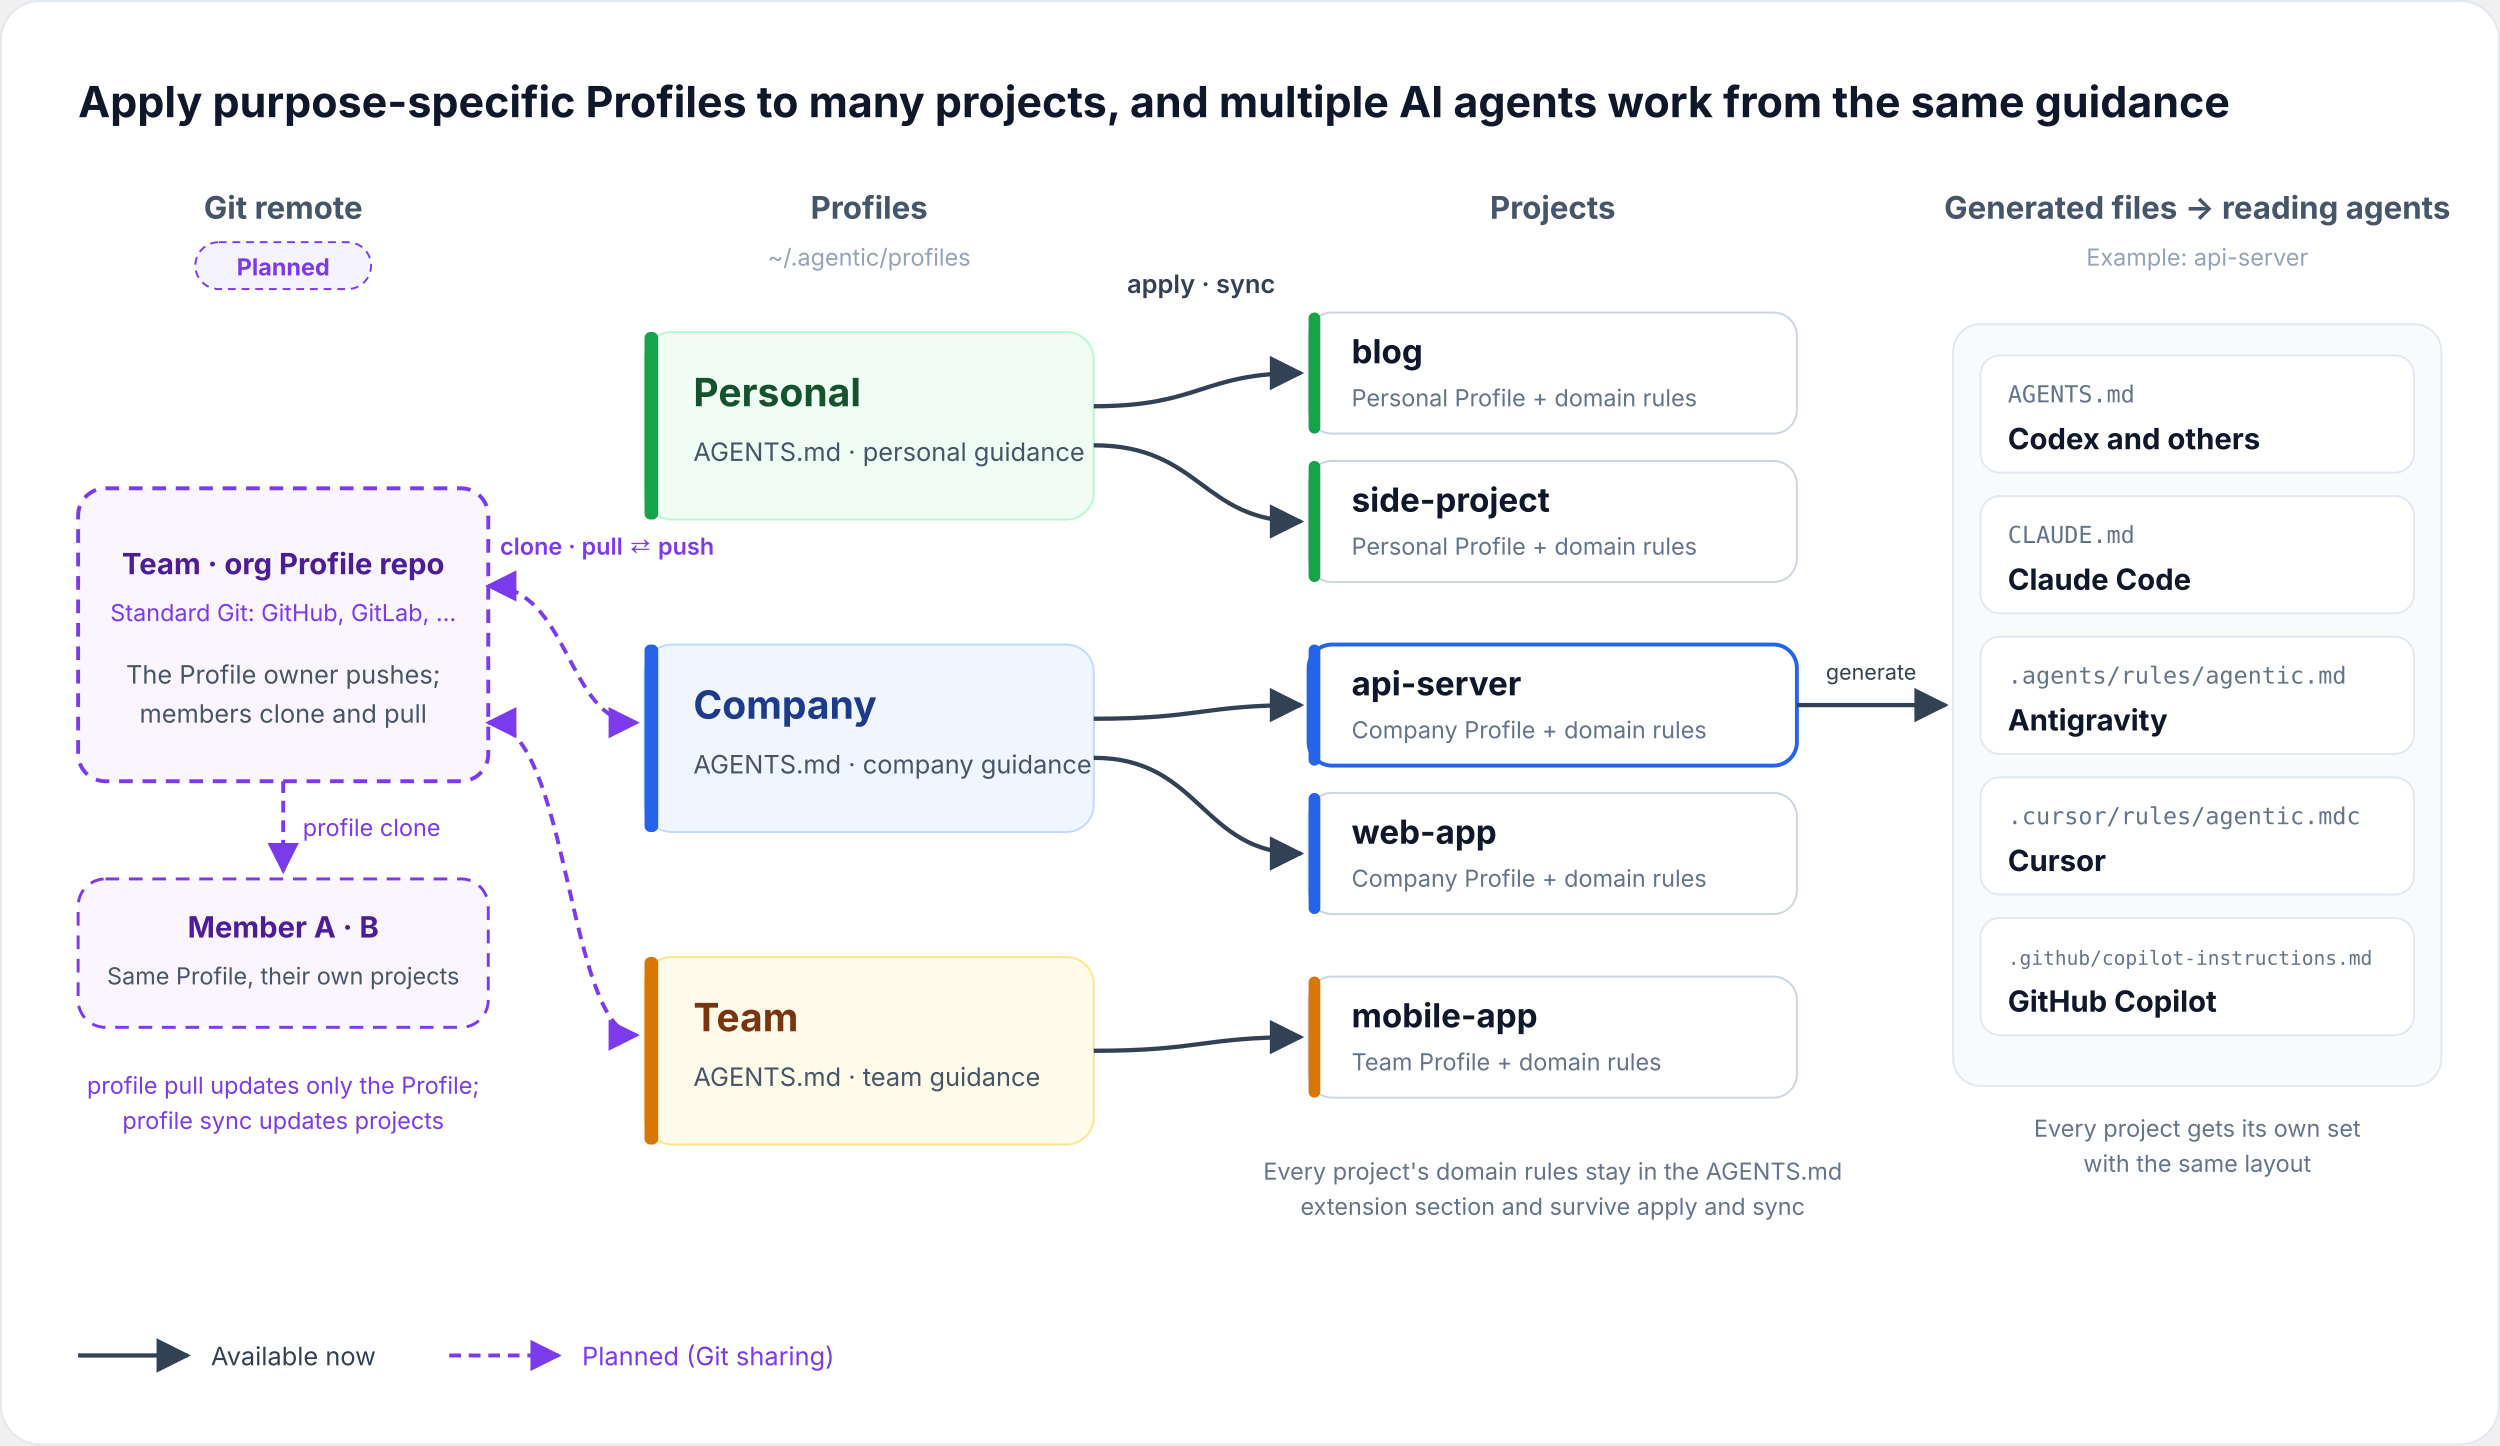
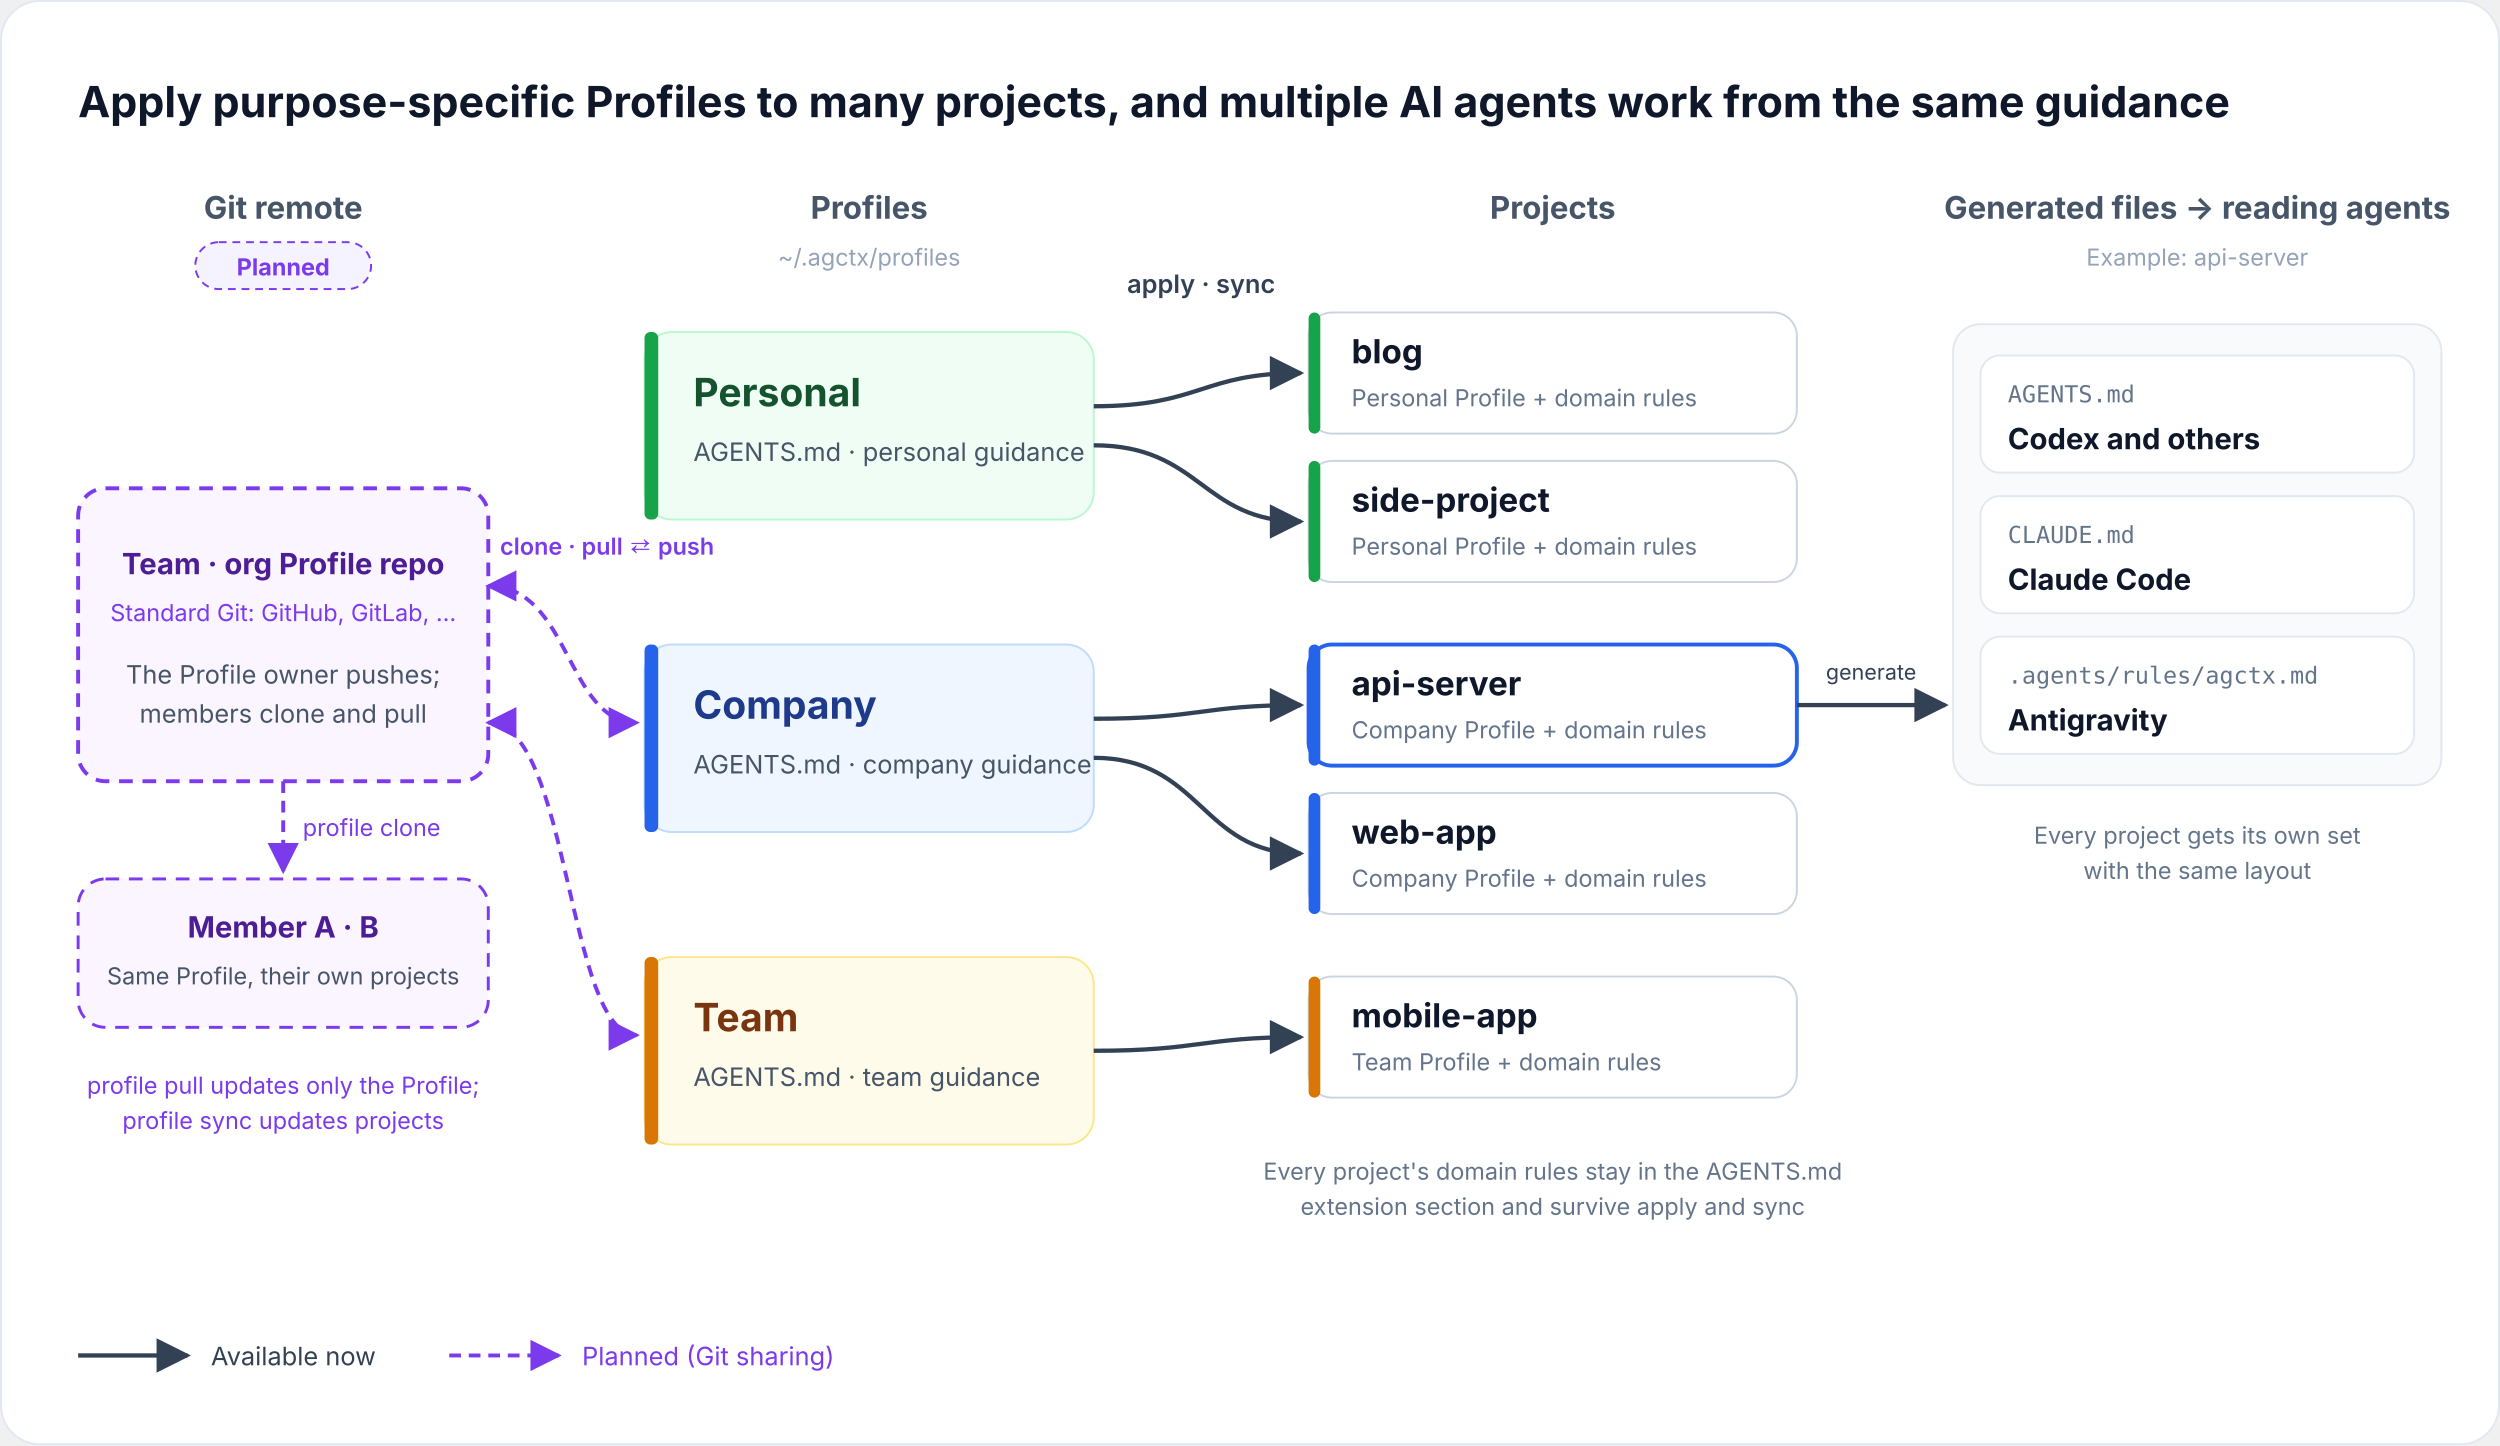
<svg xmlns="http://www.w3.org/2000/svg" width="1280" height="740" viewBox="0 0 1280 740" font-family="'Pretendard Variable', 'Pretendard', 'Inter', 'Helvetica Neue', Arial, sans-serif">
  <defs>
    <marker id="arrow" viewBox="0 0 10 10" refX="9" refY="5" markerWidth="8" markerHeight="8" orient="auto-start-reverse">
      <path d="M0,0 L10,5 L0,10 z" fill="#334155" />
    </marker>
    <marker id="arrow-plan" viewBox="0 0 10 10" refX="9" refY="5" markerWidth="8" markerHeight="8" orient="auto-start-reverse">
      <path d="M0,0 L10,5 L0,10 z" fill="#7c3aed" />
    </marker>
  </defs>
  <rect x="0.5" y="0.5" width="1279" height="739" rx="20" fill="#ffffff" stroke="#e2e8f0" />
  <text x="40" y="60" font-size="22" font-weight="700" fill="#0f172a">Apply purpose-specific Profiles to many projects, and multiple AI agents work from the same guidance</text>
  <text x="145" y="112" font-size="16" font-weight="700" fill="#475569" text-anchor="middle">Git remote</text>
  <rect x="100" y="124" width="90" height="24" rx="12" fill="#f5f3ff" stroke="#7c3aed" stroke-dasharray="4 3" />
  <text x="145" y="141" font-size="12" font-weight="700" fill="#7c3aed" text-anchor="middle">Planned</text>
  <text x="445" y="112" font-size="16" font-weight="700" fill="#475569" text-anchor="middle">Profiles</text>
-   <text x="445" y="136" font-size="12" fill="#94a3b8" text-anchor="middle">~/.agentic/profiles</text>
+   <text x="445" y="136" font-size="12" fill="#94a3b8" text-anchor="middle">~/.agctx/profiles</text>
  <text x="795" y="112" font-size="16" font-weight="700" fill="#475569" text-anchor="middle">Projects</text>
  <text x="1125" y="112" font-size="16" font-weight="700" fill="#475569" text-anchor="middle">Generated files → reading agents</text>
  <text x="1125" y="136" font-size="12" fill="#94a3b8" text-anchor="middle">Example: api-server</text>
  <rect x="40" y="250" width="210" height="150" rx="14" fill="#faf5ff" stroke="#7c3aed" stroke-width="2" stroke-dasharray="7 5" />
  <text x="145" y="294" font-size="15" font-weight="700" fill="#4c1d95" text-anchor="middle">Team · org Profile repo</text>
  <text x="145" y="318" font-size="12" fill="#7c3aed" text-anchor="middle">Standard Git: GitHub, GitLab, …</text>
  <text x="145" y="350" font-size="13" fill="#475569" text-anchor="middle">The Profile owner pushes;</text>
  <text x="145" y="370" font-size="13" fill="#475569" text-anchor="middle">members clone and pull</text>
  <rect x="40" y="450" width="210" height="76" rx="14" fill="#faf5ff" stroke="#7c3aed" stroke-width="1.5" stroke-dasharray="7 5" />
  <text x="145" y="480" font-size="15" font-weight="700" fill="#4c1d95" text-anchor="middle">Member A · B</text>
  <text x="145" y="504" font-size="12" fill="#475569" text-anchor="middle">Same Profile, their own projects</text>
  <path d="M145,400 L145,446" fill="none" stroke="#7c3aed" stroke-width="2" stroke-dasharray="6 4" marker-end="url(#arrow-plan)" />
  <text x="155" y="428" font-size="12" fill="#7c3aed">profile clone</text>
  <text x="145" y="560" font-size="12" fill="#7c3aed" text-anchor="middle">profile pull updates only the Profile;</text>
  <text x="145" y="578" font-size="12" fill="#7c3aed" text-anchor="middle">profile sync updates projects</text>
  <path d="M250,300 C292,300 290,370 326,370" fill="none" stroke="#7c3aed" stroke-width="2" stroke-dasharray="6 4" marker-start="url(#arrow-plan)" marker-end="url(#arrow-plan)" />
  <path d="M250,370 C292,370 290,530 326,530" fill="none" stroke="#7c3aed" stroke-width="2" stroke-dasharray="6 4" marker-start="url(#arrow-plan)" marker-end="url(#arrow-plan)" />
  <text x="256" y="284" font-size="12" font-weight="600" fill="#7c3aed">clone · pull ⇄ push</text>
  <g>
    <rect x="330" y="170" width="230" height="96" rx="14" fill="#f0fdf4" stroke="#bbf7d0" />
    <rect x="330" y="170" width="7" height="96" rx="3" fill="#16a34a" />
    <text x="355" y="208" font-size="20" font-weight="700" fill="#14532d">Personal</text>
    <text x="355" y="236" font-size="13" fill="#475569">AGENTS.md · personal guidance</text>
  </g>
  <g>
    <rect x="330" y="330" width="230" height="96" rx="14" fill="#eff6ff" stroke="#bfdbfe" />
    <rect x="330" y="330" width="7" height="96" rx="3" fill="#2563eb" />
    <text x="355" y="368" font-size="20" font-weight="700" fill="#1e3a8a">Company</text>
    <text x="355" y="396" font-size="13" fill="#475569">AGENTS.md · company guidance</text>
  </g>
  <g>
    <rect x="330" y="490" width="230" height="96" rx="14" fill="#fffbeb" stroke="#fde68a" />
    <rect x="330" y="490" width="7" height="96" rx="3" fill="#d97706" />
    <text x="355" y="528" font-size="20" font-weight="700" fill="#78350f">Team</text>
    <text x="355" y="556" font-size="13" fill="#475569">AGENTS.md · team guidance</text>
  </g>
  <text x="615" y="150" font-size="13" font-weight="600" fill="#334155" text-anchor="middle">apply · sync</text>
  <path d="M560,208 C615,208 615,191 666,191" fill="none" stroke="#334155" stroke-width="2.2" marker-end="url(#arrow)" />
  <path d="M560,228 C615,228 615,267 666,267" fill="none" stroke="#334155" stroke-width="2.2" marker-end="url(#arrow)" />
  <path d="M560,368 C615,368 615,361 666,361" fill="none" stroke="#334155" stroke-width="2.2" marker-end="url(#arrow)" />
  <path d="M560,388 C615,388 615,437 666,437" fill="none" stroke="#334155" stroke-width="2.2" marker-end="url(#arrow)" />
  <path d="M560,538 C615,538 615,531 666,531" fill="none" stroke="#334155" stroke-width="2.2" marker-end="url(#arrow)" />
  <g>
    <rect x="670" y="160" width="250" height="62" rx="12" fill="#ffffff" stroke="#cbd5e1" />
    <rect x="670" y="160" width="6" height="62" rx="3" fill="#16a34a" />
    <text x="692" y="186" font-size="17" font-weight="700" fill="#0f172a">blog</text>
    <text x="692" y="208" font-size="12" fill="#64748b">Personal Profile + domain rules</text>
  </g>
  <g>
    <rect x="670" y="236" width="250" height="62" rx="12" fill="#ffffff" stroke="#cbd5e1" />
    <rect x="670" y="236" width="6" height="62" rx="3" fill="#16a34a" />
    <text x="692" y="262" font-size="17" font-weight="700" fill="#0f172a">side-project</text>
    <text x="692" y="284" font-size="12" fill="#64748b">Personal Profile + domain rules</text>
  </g>
  <g>
    <rect x="670" y="330" width="250" height="62" rx="12" fill="#ffffff" stroke="#2563eb" stroke-width="2" />
    <rect x="670" y="330" width="6" height="62" rx="3" fill="#2563eb" />
    <text x="692" y="356" font-size="17" font-weight="700" fill="#0f172a">api-server</text>
    <text x="692" y="378" font-size="12" fill="#64748b">Company Profile + domain rules</text>
  </g>
  <g>
    <rect x="670" y="406" width="250" height="62" rx="12" fill="#ffffff" stroke="#cbd5e1" />
    <rect x="670" y="406" width="6" height="62" rx="3" fill="#2563eb" />
    <text x="692" y="432" font-size="17" font-weight="700" fill="#0f172a">web-app</text>
    <text x="692" y="454" font-size="12" fill="#64748b">Company Profile + domain rules</text>
  </g>
  <g>
    <rect x="670" y="500" width="250" height="62" rx="12" fill="#ffffff" stroke="#cbd5e1" />
    <rect x="670" y="500" width="6" height="62" rx="3" fill="#d97706" />
    <text x="692" y="526" font-size="17" font-weight="700" fill="#0f172a">mobile-app</text>
    <text x="692" y="548" font-size="12" fill="#64748b">Team Profile + domain rules</text>
  </g>
  <text x="795" y="604" font-size="12" fill="#64748b" text-anchor="middle">Every project's domain rules stay in the AGENTS.md</text>
  <text x="795" y="622" font-size="12" fill="#64748b" text-anchor="middle">extension section and survive apply and sync</text>
  <path d="M920,361 L996,361" fill="none" stroke="#334155" stroke-width="2.2" marker-end="url(#arrow)" />
  <text x="958" y="348" font-size="11" fill="#334155" text-anchor="middle">generate</text>
-   <text x="1125" y="582" font-size="12" fill="#64748b" text-anchor="middle">Every project gets its own set</text>
-   <text x="1125" y="600" font-size="12" fill="#64748b" text-anchor="middle">with the same layout</text>
-   <rect x="1000" y="166" width="250" height="390" rx="14" fill="#f8fafc" stroke="#e2e8f0" />
+   <text x="1125" y="432" font-size="12" fill="#64748b" text-anchor="middle">Every project gets its own set</text>
+   <text x="1125" y="450" font-size="12" fill="#64748b" text-anchor="middle">with the same layout</text>
+   <rect x="1000" y="166" width="250" height="236" rx="14" fill="#f8fafc" stroke="#e2e8f0" />
  <g font-size="15" font-weight="700" fill="#0f172a">
    <rect x="1014" y="182" width="222" height="60" rx="10" fill="#ffffff" stroke="#e2e8f0" />
    <text x="1028" y="206" font-family="ui-monospace, 'SF Mono', Menlo, monospace" font-size="12" font-weight="400" fill="#64748b">AGENTS.md</text>
    <text x="1028" y="230">Codex and others</text>
    <rect x="1014" y="254" width="222" height="60" rx="10" fill="#ffffff" stroke="#e2e8f0" />
    <text x="1028" y="278" font-family="ui-monospace, 'SF Mono', Menlo, monospace" font-size="12" font-weight="400" fill="#64748b">CLAUDE.md</text>
    <text x="1028" y="302">Claude Code</text>
    <rect x="1014" y="326" width="222" height="60" rx="10" fill="#ffffff" stroke="#e2e8f0" />
-     <text x="1028" y="350" font-family="ui-monospace, 'SF Mono', Menlo, monospace" font-size="12" font-weight="400" fill="#64748b">.agents/rules/agentic.md</text>
+     <text x="1028" y="350" font-family="ui-monospace, 'SF Mono', Menlo, monospace" font-size="12" font-weight="400" fill="#64748b">.agents/rules/agctx.md</text>
    <text x="1028" y="374">Antigravity</text>
-     <rect x="1014" y="398" width="222" height="60" rx="10" fill="#ffffff" stroke="#e2e8f0" />
-     <text x="1028" y="422" font-family="ui-monospace, 'SF Mono', Menlo, monospace" font-size="12" font-weight="400" fill="#64748b">.cursor/rules/agentic.mdc</text>
-     <text x="1028" y="446">Cursor</text>
-     <rect x="1014" y="470" width="222" height="60" rx="10" fill="#ffffff" stroke="#e2e8f0" />
-     <text x="1028" y="494" font-family="ui-monospace, 'SF Mono', Menlo, monospace" font-size="10" font-weight="400" fill="#64748b">.github/copilot-instructions.md</text>
-     <text x="1028" y="518">GitHub Copilot</text>
  </g>
  <path d="M40,694 L96,694" stroke="#334155" stroke-width="2.2" marker-end="url(#arrow)" />
  <text x="108" y="699" font-size="13" fill="#334155">Available now</text>
  <path d="M230,694 L286,694" stroke="#7c3aed" stroke-width="2" stroke-dasharray="6 4" marker-end="url(#arrow-plan)" />
  <text x="298" y="699" font-size="13" fill="#7c3aed">Planned (Git sharing)</text>
</svg>
